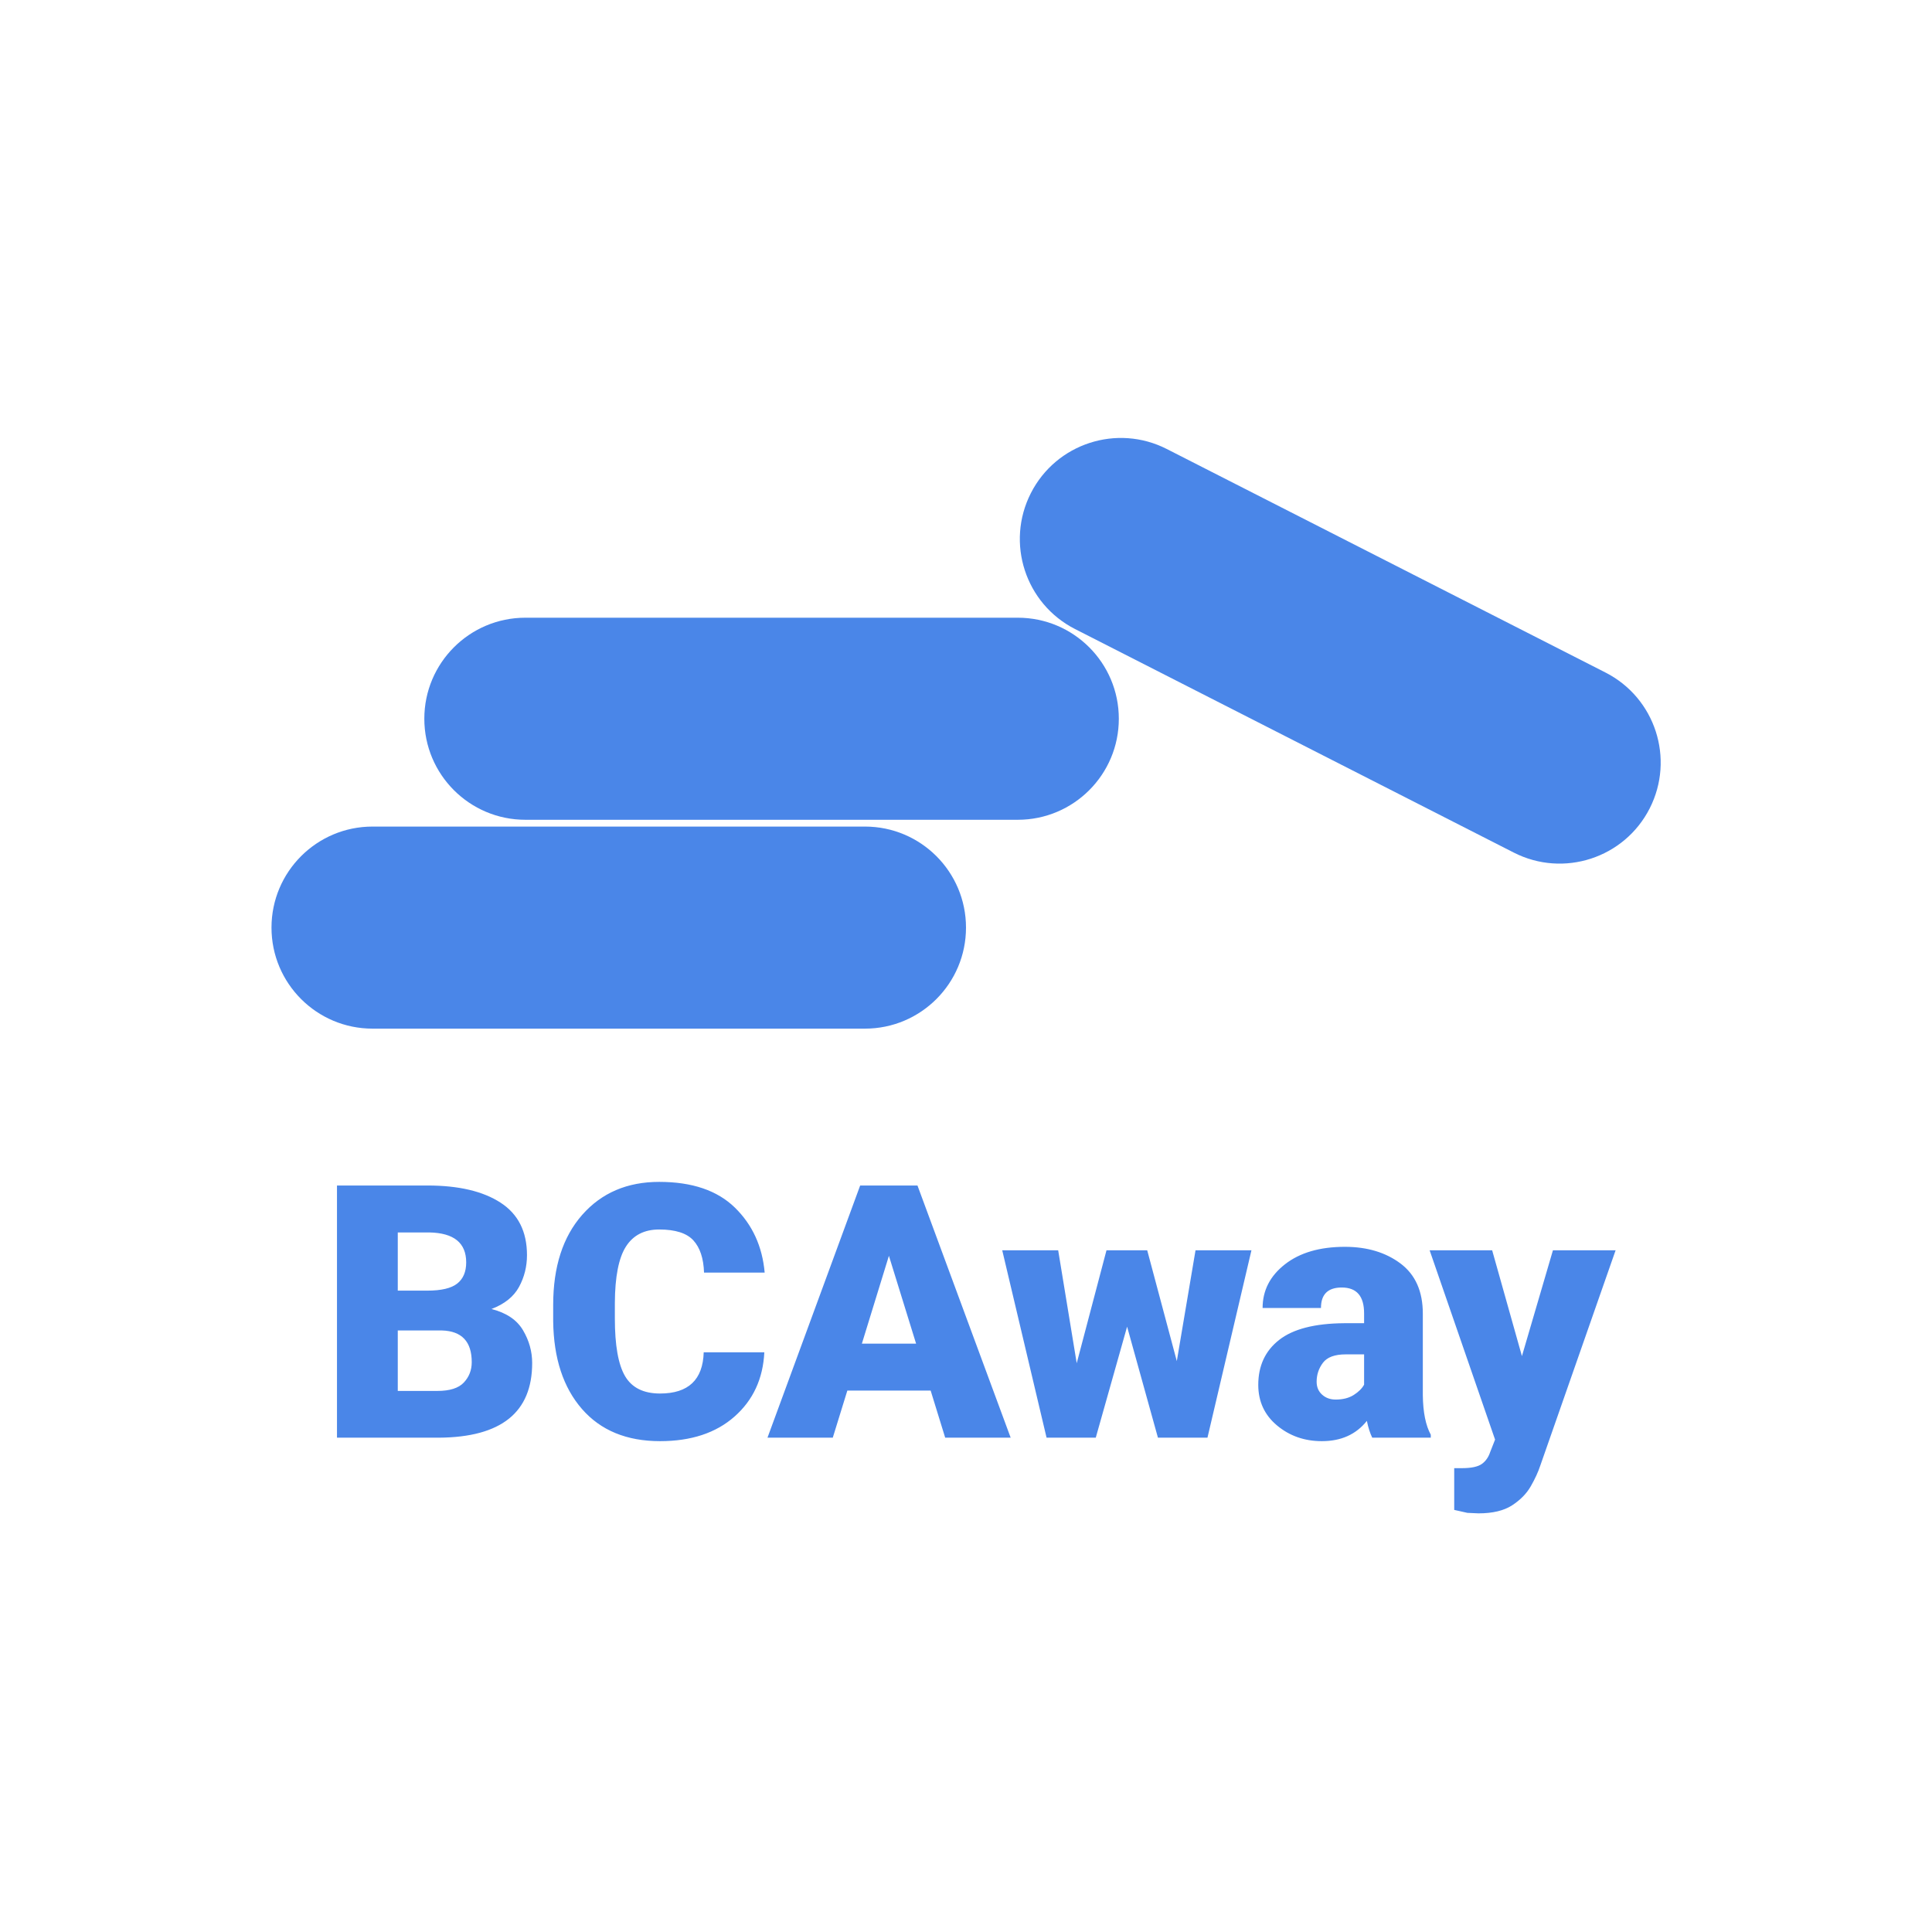
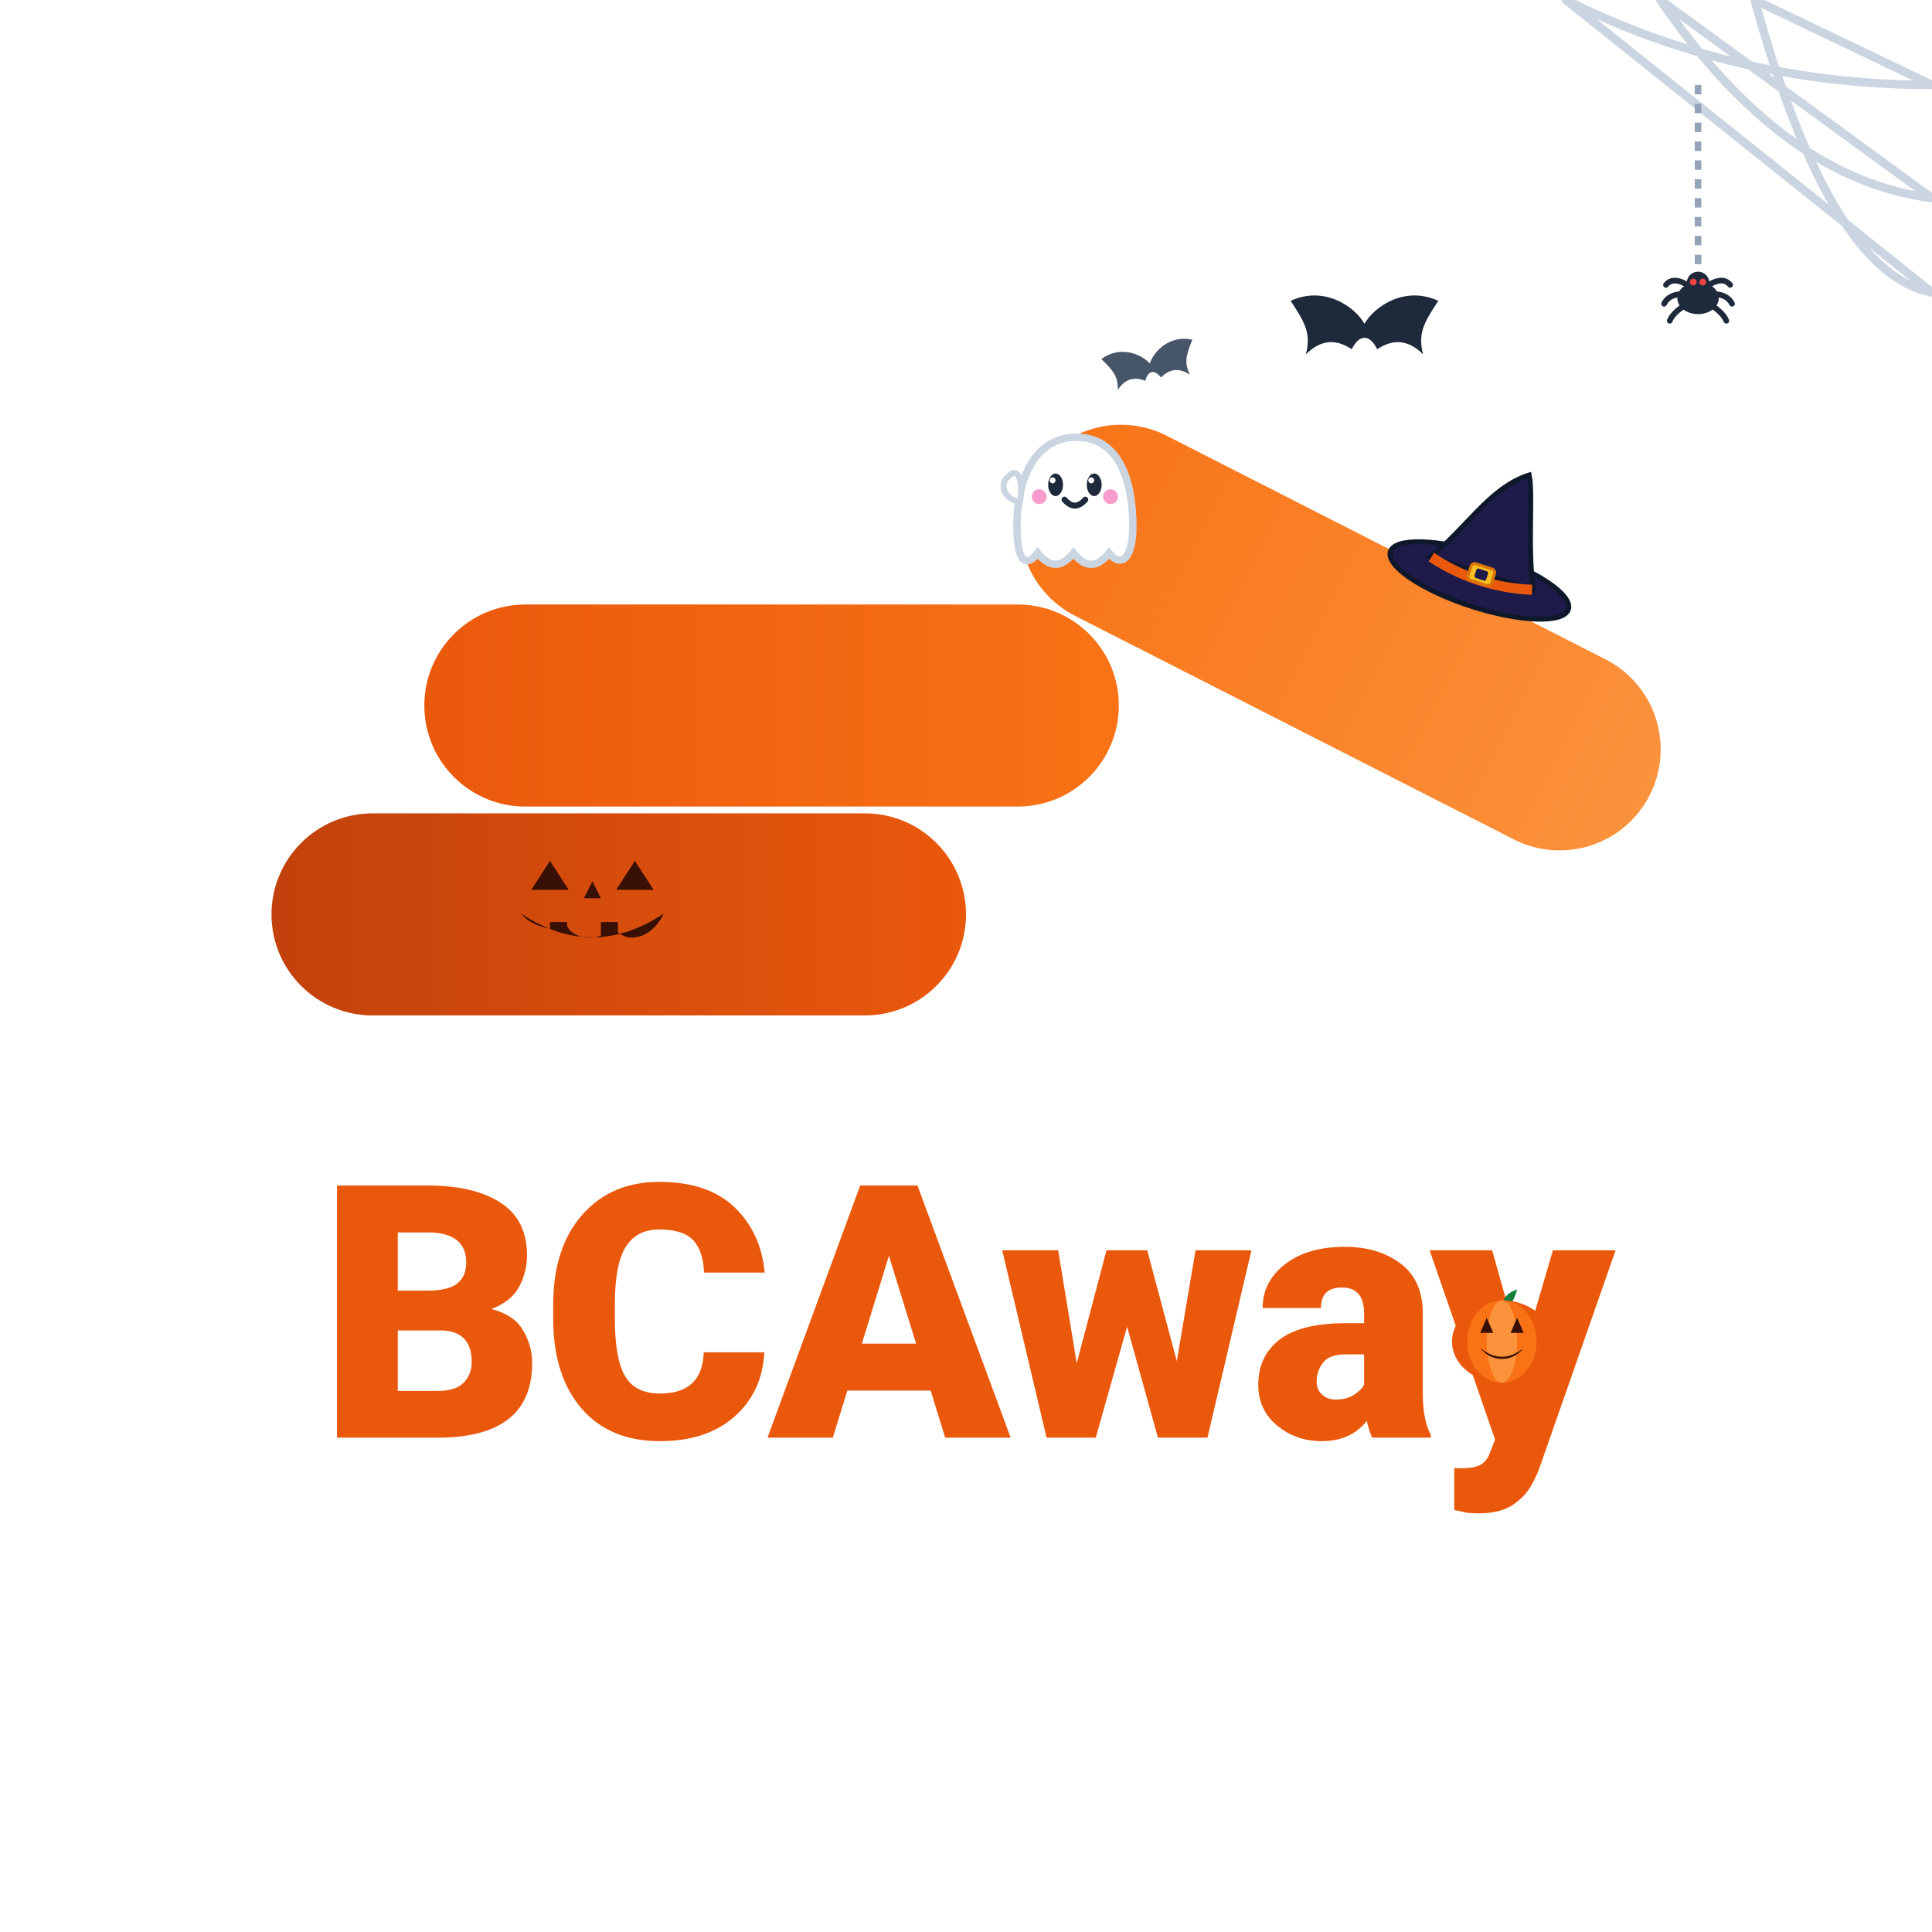
<svg xmlns="http://www.w3.org/2000/svg" width="1024" height="1024" viewBox="0 0 1024 1024">
+   <defs>
+     <linearGradient id="iconRodGradBottom" x1="0%" y1="0%" x2="100%" y2="0%">
+       <stop offset="0%" stop-color="#C2410C" />
+       <stop offset="100%" stop-color="#EA580C" />
+     </linearGradient>
+     <linearGradient id="iconRodGradMiddle" x1="0%" y1="0%" x2="100%" y2="0%">
+       <stop offset="0%" stop-color="#EA580C" />
+       <stop offset="100%" stop-color="#F97316" />
+     </linearGradient>
+     <linearGradient id="iconRodGradTilted" x1="0%" y1="0%" x2="100%" y2="0%">
+       <stop offset="0%" stop-color="#F97316" />
+       <stop offset="100%" stop-color="#FB923C" />
+     </linearGradient>
+   </defs>
  <rect width="1024" height="1024" fill="#FFFFFF" />
-   <g transform="translate(143.9, 232.0) scale(0.90)">
-     <rect x="0" y="229" width="409" height="119" rx="59.5" fill="#4A86E8" />
-     <rect x="90" y="106" width="409" height="119" rx="59.5" fill="#4A86E8" />
-     <rect x="425" y="66" width="409" height="119" rx="59.5" fill="#4A86E8" transform="rotate(27, 629.5, 125.3)" />
+   <path d="M 830 0 Q 920 45 1024 45 M 880 0 Q 945 95 1024 105 M 930 0 Q 970 145 1024 155 M 830 0 L 1024 155 M 880 0 L 1024 105 M 930 0 L 1024 45" stroke="#CBD5E1" stroke-width="4.5" fill="none" stroke-linecap="round" />
+   <line x1="900" y1="45" x2="900" y2="145" stroke="#94A3B8" stroke-width="3.5" stroke-dasharray="5,5" />
+   <g transform="translate(900, 155)">
+     <path d="M -4 -3 Q -13 -9 -17 -4 M -5 1 Q -15 0 -18 6 M -4 5 Q -13 10 -15 15 M 4 -3 Q 13 -9 17 -4 M 5 1 Q 15 0 18 6 M 4 5 Q 13 10 15 15" stroke="#1E293B" stroke-width="3" stroke-linecap="round" fill="none" />
+     <ellipse cx="0" cy="3" rx="11" ry="8.5" fill="#1E293B" />
+     <circle cx="0" cy="-5" r="6" fill="#1E293B" />
+     <circle cx="-2.5" cy="-5.5" r="1.8" fill="#EF4444" />
+     <circle cx="2.5" cy="-5.5" r="1.8" fill="#EF4444" />
  </g>
-   <text x="512" y="762" font-family="-apple-system, BlinkMacSystemFont, 'SF Pro Display', 'Helvetica Neue', 'Segoe UI', Roboto, sans-serif" font-size="188" font-weight="800" letter-spacing="-3" fill="#4A86E8" text-anchor="middle">BCAway</text>
+   <g transform="translate(680, 150) scale(1.35)">
+     <path d="M 32 16 C 36 9 48 1 61 7 C 55 16 53 20 55 28 C 49 22 43 22 37 26 C 34 20 30 20 27 26 C 21 22 15 22 9 28 C 11 20 9 16 3 7 C 16 1 28 9 32 16 Z" fill="#1E293B" />
+   </g>
+   <g transform="translate(580, 185) scale(0.85) rotate(-12)">
+     <path d="M 32 16 C 36 9 48 1 61 7 C 55 16 53 20 55 28 C 49 22 43 22 37 26 C 34 20 30 20 27 26 C 21 22 15 22 9 28 C 11 20 9 16 3 7 C 16 1 28 9 32 16 Z" fill="#475569" />
+   </g>
+   <g transform="translate(143.9, 225.0) scale(0.90)">
+     <rect x="0" y="229" width="409" height="119" rx="59.5" fill="url(#iconRodGradBottom)" />
+     <g transform="translate(135, 252)">
+       <polygon points="18,22 40,22 29,5" fill="#381005" />
+       <polygon points="68,22 90,22 79,5" fill="#381005" />
+       <polygon points="49,27 59,27 54,17" fill="#381005" />
+       <path d="M 12 36 Q 54 64 96 36 C 90 49 77 54 69 47 L 69 41 L 59 41 L 59 49 C 51 52 41 49 39 43 L 39 41 L 29 41 L 29 45 C 20 43 15 40 12 36 Z" fill="#381005" />
+     </g>
+     <rect x="90" y="106" width="409" height="119" rx="59.5" fill="url(#iconRodGradMiddle)" />
+     <rect x="425" y="66" width="409" height="119" rx="59.5" fill="url(#iconRodGradTilted)" transform="rotate(27, 629.5, 125.3)" />
+     <g transform="translate(425, 4) scale(1.75)">
+       <path d="M 28 2 C 14 2 8 16 8 32 C 8 44 11 46 15 41 C 19 46 23 46 27 41 C 31 46 35 46 39 41 C 43 46 47 43 47 32 C 47 16 42 2 28 2 Z" fill="#FFFFFF" stroke="#CBD5E1" stroke-width="2.5" />
+       <ellipse cx="21" cy="18" rx="2.5" ry="3.8" fill="#1E293B" />
+       <ellipse cx="34" cy="18" rx="2.5" ry="3.8" fill="#1E293B" />
+       <circle cx="20" cy="16.5" r="1" fill="#FFFFFF" />
+       <circle cx="33" cy="16.5" r="1" fill="#FFFFFF" />
+       <circle cx="15.5" cy="22" r="2.5" fill="#F472B6" opacity="0.7" />
+       <circle cx="39.5" cy="22" r="2.5" fill="#F472B6" opacity="0.7" />
+       <path d="M 24 23 Q 27.5 27 31 23" stroke="#1E293B" stroke-width="2" stroke-linecap="round" fill="none" />
+       <path d="M 9 24 C 2 22 2 16 7 14 C 9 14 10 18 9 24 Z" fill="#FFFFFF" stroke="#CBD5E1" stroke-width="2" />
+     </g>
+     <g transform="translate(685, 4) rotate(18) scale(1.45)">
+       <ellipse cx="36" cy="52" rx="38" ry="11" fill="#1E1B4B" stroke="#0F172A" stroke-width="2" />
+       <path d="M 14 49 C 24 35 28 15 42 5 C 46 12 50 32 58 49 Z" fill="#1E1B4B" stroke="#0F172A" stroke-width="2" />
+       <path d="M 15 47 Q 36 53 57 47 L 58 51 Q 36 57 14 51 Z" fill="#EA580C" />
+       <rect x="31" y="46" width="10" height="7" rx="1.5" fill="#FBBF24" stroke="#D97706" stroke-width="1.2" />
+       <rect x="33.5" y="47.5" width="5" height="4" rx="0.8" fill="#1E1B4B" />
+     </g>
+   </g>
+   <text x="512" y="762" font-family="-apple-system, BlinkMacSystemFont, 'SF Pro Display', 'Helvetica Neue', 'Segoe UI', Roboto, sans-serif" font-size="188" font-weight="800" letter-spacing="-3" fill="#EA580C" text-anchor="middle">BCAway</text>
+   <g transform="translate(765, 680) scale(1.15)">
+     <path d="M 27 12 C 27 6 31 4 34 3 C 33 7 31 10 30 13 Z" fill="#15803D" />
+     <ellipse cx="27" cy="27" rx="23" ry="19" fill="#EA580C" />
+     <ellipse cx="27" cy="27" rx="16" ry="19" fill="#F97316" />
+     <ellipse cx="27" cy="27" rx="7" ry="19" fill="#FB923C" />
+     <polygon points="17,23 23,23 20,16" fill="#381005" />
+     <polygon points="31,23 37,23 34,16" fill="#381005" />
+     <path d="M 17 30 Q 27 38 37 30 Q 33 35 27 35 Q 21 35 17 30 Z" fill="#381005" />
+   </g>
</svg>
